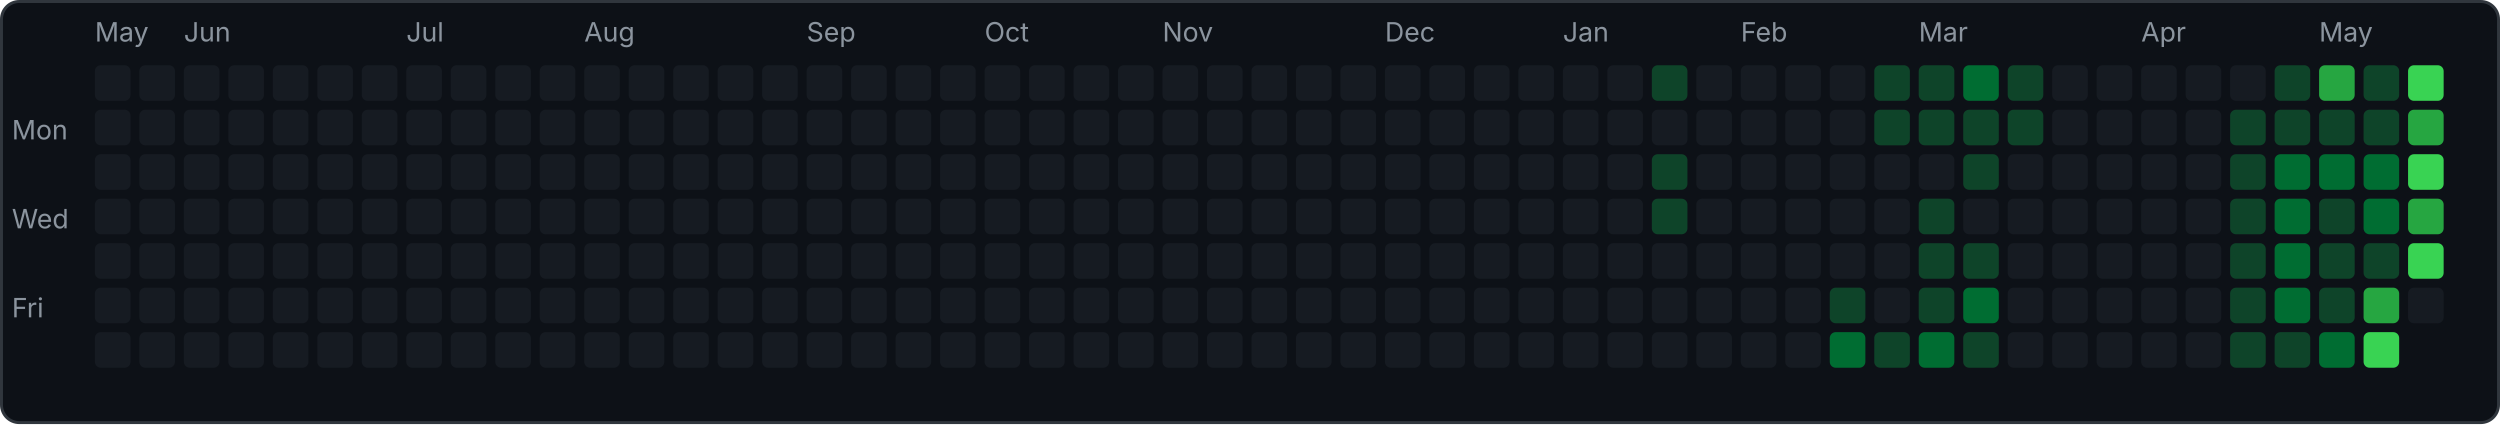
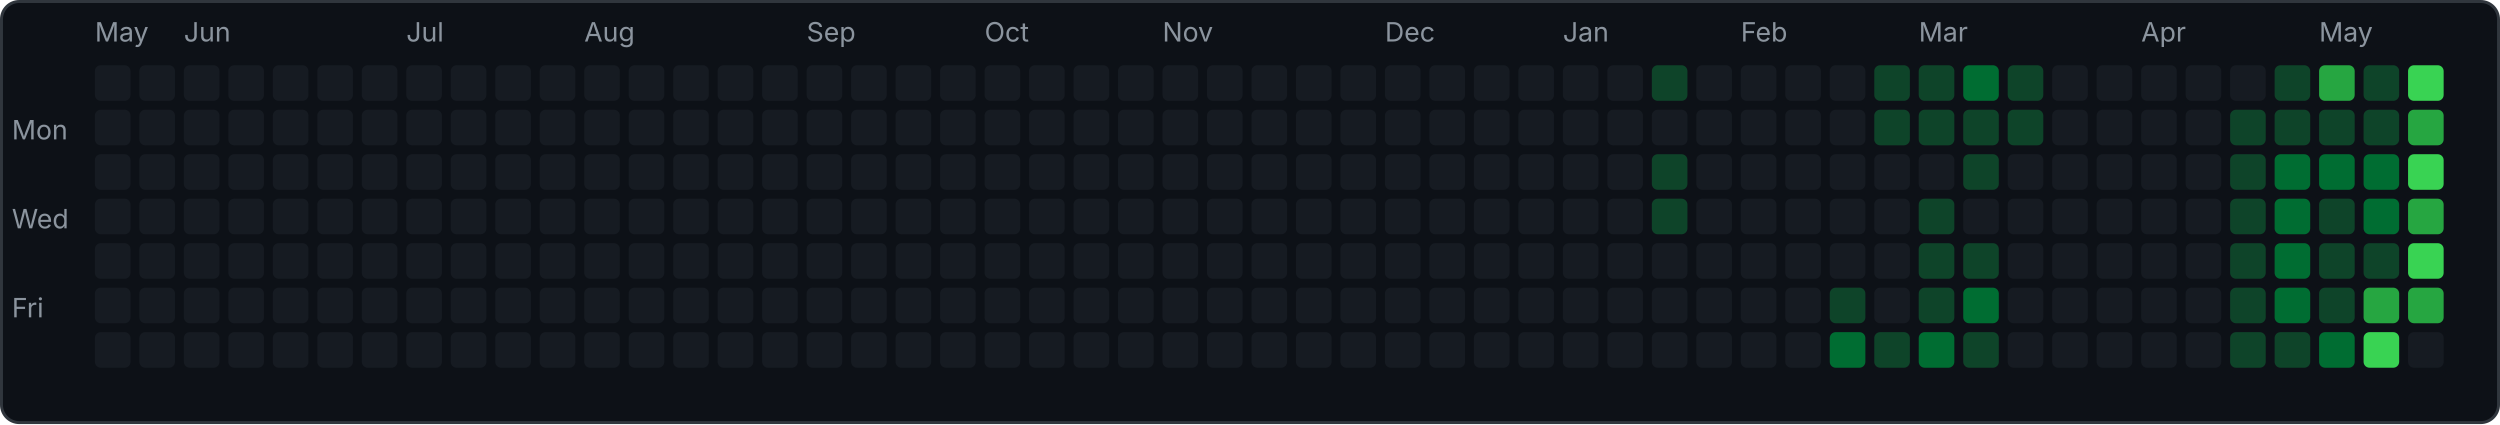
<svg xmlns="http://www.w3.org/2000/svg" width="843" height="143" viewBox="0 0 843 143">
  <rect x="0.5" y="0.5" width="842" height="142" rx="6" fill="#0d1117" stroke="#30363d" />
  <text x="4" y="47" font-family="-apple-system,sans-serif" font-size="9" fill="#8b949e">Mon</text>
  <text x="4" y="77" font-family="-apple-system,sans-serif" font-size="9" fill="#8b949e">Wed</text>
  <text x="4" y="107" font-family="-apple-system,sans-serif" font-size="9" fill="#8b949e">Fri</text>
  <rect x="32" y="22" width="12" height="12" rx="2" fill="#161b22" />
  <rect x="32" y="37" width="12" height="12" rx="2" fill="#161b22" />
  <rect x="32" y="52" width="12" height="12" rx="2" fill="#161b22" />
  <rect x="32" y="67" width="12" height="12" rx="2" fill="#161b22" />
  <rect x="32" y="82" width="12" height="12" rx="2" fill="#161b22" />
  <rect x="32" y="97" width="12" height="12" rx="2" fill="#161b22" />
  <rect x="32" y="112" width="12" height="12" rx="2" fill="#161b22" />
  <text x="32" y="14" font-family="-apple-system,sans-serif" font-size="9" fill="#8b949e">May</text>
  <rect x="47" y="22" width="12" height="12" rx="2" fill="#161b22" />
  <rect x="47" y="37" width="12" height="12" rx="2" fill="#161b22" />
  <rect x="47" y="52" width="12" height="12" rx="2" fill="#161b22" />
  <rect x="47" y="67" width="12" height="12" rx="2" fill="#161b22" />
  <rect x="47" y="82" width="12" height="12" rx="2" fill="#161b22" />
  <rect x="47" y="97" width="12" height="12" rx="2" fill="#161b22" />
  <rect x="47" y="112" width="12" height="12" rx="2" fill="#161b22" />
  <rect x="62" y="22" width="12" height="12" rx="2" fill="#161b22" />
  <rect x="62" y="37" width="12" height="12" rx="2" fill="#161b22" />
  <rect x="62" y="52" width="12" height="12" rx="2" fill="#161b22" />
  <rect x="62" y="67" width="12" height="12" rx="2" fill="#161b22" />
  <rect x="62" y="82" width="12" height="12" rx="2" fill="#161b22" />
  <rect x="62" y="97" width="12" height="12" rx="2" fill="#161b22" />
  <rect x="62" y="112" width="12" height="12" rx="2" fill="#161b22" />
  <text x="62" y="14" font-family="-apple-system,sans-serif" font-size="9" fill="#8b949e">Jun</text>
  <rect x="77" y="22" width="12" height="12" rx="2" fill="#161b22" />
  <rect x="77" y="37" width="12" height="12" rx="2" fill="#161b22" />
  <rect x="77" y="52" width="12" height="12" rx="2" fill="#161b22" />
  <rect x="77" y="67" width="12" height="12" rx="2" fill="#161b22" />
  <rect x="77" y="82" width="12" height="12" rx="2" fill="#161b22" />
  <rect x="77" y="97" width="12" height="12" rx="2" fill="#161b22" />
  <rect x="77" y="112" width="12" height="12" rx="2" fill="#161b22" />
  <rect x="92" y="22" width="12" height="12" rx="2" fill="#161b22" />
  <rect x="92" y="37" width="12" height="12" rx="2" fill="#161b22" />
  <rect x="92" y="52" width="12" height="12" rx="2" fill="#161b22" />
  <rect x="92" y="67" width="12" height="12" rx="2" fill="#161b22" />
  <rect x="92" y="82" width="12" height="12" rx="2" fill="#161b22" />
  <rect x="92" y="97" width="12" height="12" rx="2" fill="#161b22" />
  <rect x="92" y="112" width="12" height="12" rx="2" fill="#161b22" />
  <rect x="107" y="22" width="12" height="12" rx="2" fill="#161b22" />
  <rect x="107" y="37" width="12" height="12" rx="2" fill="#161b22" />
  <rect x="107" y="52" width="12" height="12" rx="2" fill="#161b22" />
  <rect x="107" y="67" width="12" height="12" rx="2" fill="#161b22" />
  <rect x="107" y="82" width="12" height="12" rx="2" fill="#161b22" />
  <rect x="107" y="97" width="12" height="12" rx="2" fill="#161b22" />
  <rect x="107" y="112" width="12" height="12" rx="2" fill="#161b22" />
  <rect x="122" y="22" width="12" height="12" rx="2" fill="#161b22" />
  <rect x="122" y="37" width="12" height="12" rx="2" fill="#161b22" />
  <rect x="122" y="52" width="12" height="12" rx="2" fill="#161b22" />
  <rect x="122" y="67" width="12" height="12" rx="2" fill="#161b22" />
  <rect x="122" y="82" width="12" height="12" rx="2" fill="#161b22" />
  <rect x="122" y="97" width="12" height="12" rx="2" fill="#161b22" />
  <rect x="122" y="112" width="12" height="12" rx="2" fill="#161b22" />
  <rect x="137" y="22" width="12" height="12" rx="2" fill="#161b22" />
  <rect x="137" y="37" width="12" height="12" rx="2" fill="#161b22" />
  <rect x="137" y="52" width="12" height="12" rx="2" fill="#161b22" />
  <rect x="137" y="67" width="12" height="12" rx="2" fill="#161b22" />
  <rect x="137" y="82" width="12" height="12" rx="2" fill="#161b22" />
  <rect x="137" y="97" width="12" height="12" rx="2" fill="#161b22" />
  <rect x="137" y="112" width="12" height="12" rx="2" fill="#161b22" />
  <text x="137" y="14" font-family="-apple-system,sans-serif" font-size="9" fill="#8b949e">Jul</text>
  <rect x="152" y="22" width="12" height="12" rx="2" fill="#161b22" />
  <rect x="152" y="37" width="12" height="12" rx="2" fill="#161b22" />
  <rect x="152" y="52" width="12" height="12" rx="2" fill="#161b22" />
  <rect x="152" y="67" width="12" height="12" rx="2" fill="#161b22" />
  <rect x="152" y="82" width="12" height="12" rx="2" fill="#161b22" />
  <rect x="152" y="97" width="12" height="12" rx="2" fill="#161b22" />
  <rect x="152" y="112" width="12" height="12" rx="2" fill="#161b22" />
  <rect x="167" y="22" width="12" height="12" rx="2" fill="#161b22" />
  <rect x="167" y="37" width="12" height="12" rx="2" fill="#161b22" />
  <rect x="167" y="52" width="12" height="12" rx="2" fill="#161b22" />
  <rect x="167" y="67" width="12" height="12" rx="2" fill="#161b22" />
  <rect x="167" y="82" width="12" height="12" rx="2" fill="#161b22" />
  <rect x="167" y="97" width="12" height="12" rx="2" fill="#161b22" />
  <rect x="167" y="112" width="12" height="12" rx="2" fill="#161b22" />
  <rect x="182" y="22" width="12" height="12" rx="2" fill="#161b22" />
  <rect x="182" y="37" width="12" height="12" rx="2" fill="#161b22" />
  <rect x="182" y="52" width="12" height="12" rx="2" fill="#161b22" />
  <rect x="182" y="67" width="12" height="12" rx="2" fill="#161b22" />
  <rect x="182" y="82" width="12" height="12" rx="2" fill="#161b22" />
  <rect x="182" y="97" width="12" height="12" rx="2" fill="#161b22" />
  <rect x="182" y="112" width="12" height="12" rx="2" fill="#161b22" />
  <rect x="197" y="22" width="12" height="12" rx="2" fill="#161b22" />
  <rect x="197" y="37" width="12" height="12" rx="2" fill="#161b22" />
  <rect x="197" y="52" width="12" height="12" rx="2" fill="#161b22" />
  <rect x="197" y="67" width="12" height="12" rx="2" fill="#161b22" />
  <rect x="197" y="82" width="12" height="12" rx="2" fill="#161b22" />
  <rect x="197" y="97" width="12" height="12" rx="2" fill="#161b22" />
  <rect x="197" y="112" width="12" height="12" rx="2" fill="#161b22" />
  <text x="197" y="14" font-family="-apple-system,sans-serif" font-size="9" fill="#8b949e">Aug</text>
  <rect x="212" y="22" width="12" height="12" rx="2" fill="#161b22" />
  <rect x="212" y="37" width="12" height="12" rx="2" fill="#161b22" />
  <rect x="212" y="52" width="12" height="12" rx="2" fill="#161b22" />
  <rect x="212" y="67" width="12" height="12" rx="2" fill="#161b22" />
  <rect x="212" y="82" width="12" height="12" rx="2" fill="#161b22" />
  <rect x="212" y="97" width="12" height="12" rx="2" fill="#161b22" />
  <rect x="212" y="112" width="12" height="12" rx="2" fill="#161b22" />
  <rect x="227" y="22" width="12" height="12" rx="2" fill="#161b22" />
  <rect x="227" y="37" width="12" height="12" rx="2" fill="#161b22" />
  <rect x="227" y="52" width="12" height="12" rx="2" fill="#161b22" />
  <rect x="227" y="67" width="12" height="12" rx="2" fill="#161b22" />
  <rect x="227" y="82" width="12" height="12" rx="2" fill="#161b22" />
  <rect x="227" y="97" width="12" height="12" rx="2" fill="#161b22" />
  <rect x="227" y="112" width="12" height="12" rx="2" fill="#161b22" />
  <rect x="242" y="22" width="12" height="12" rx="2" fill="#161b22" />
  <rect x="242" y="37" width="12" height="12" rx="2" fill="#161b22" />
  <rect x="242" y="52" width="12" height="12" rx="2" fill="#161b22" />
  <rect x="242" y="67" width="12" height="12" rx="2" fill="#161b22" />
  <rect x="242" y="82" width="12" height="12" rx="2" fill="#161b22" />
  <rect x="242" y="97" width="12" height="12" rx="2" fill="#161b22" />
  <rect x="242" y="112" width="12" height="12" rx="2" fill="#161b22" />
  <rect x="257" y="22" width="12" height="12" rx="2" fill="#161b22" />
  <rect x="257" y="37" width="12" height="12" rx="2" fill="#161b22" />
  <rect x="257" y="52" width="12" height="12" rx="2" fill="#161b22" />
  <rect x="257" y="67" width="12" height="12" rx="2" fill="#161b22" />
  <rect x="257" y="82" width="12" height="12" rx="2" fill="#161b22" />
  <rect x="257" y="97" width="12" height="12" rx="2" fill="#161b22" />
  <rect x="257" y="112" width="12" height="12" rx="2" fill="#161b22" />
  <rect x="272" y="22" width="12" height="12" rx="2" fill="#161b22" />
  <rect x="272" y="37" width="12" height="12" rx="2" fill="#161b22" />
  <rect x="272" y="52" width="12" height="12" rx="2" fill="#161b22" />
  <rect x="272" y="67" width="12" height="12" rx="2" fill="#161b22" />
  <rect x="272" y="82" width="12" height="12" rx="2" fill="#161b22" />
  <rect x="272" y="97" width="12" height="12" rx="2" fill="#161b22" />
  <rect x="272" y="112" width="12" height="12" rx="2" fill="#161b22" />
  <text x="272" y="14" font-family="-apple-system,sans-serif" font-size="9" fill="#8b949e">Sep</text>
  <rect x="287" y="22" width="12" height="12" rx="2" fill="#161b22" />
  <rect x="287" y="37" width="12" height="12" rx="2" fill="#161b22" />
  <rect x="287" y="52" width="12" height="12" rx="2" fill="#161b22" />
  <rect x="287" y="67" width="12" height="12" rx="2" fill="#161b22" />
  <rect x="287" y="82" width="12" height="12" rx="2" fill="#161b22" />
  <rect x="287" y="97" width="12" height="12" rx="2" fill="#161b22" />
  <rect x="287" y="112" width="12" height="12" rx="2" fill="#161b22" />
  <rect x="302" y="22" width="12" height="12" rx="2" fill="#161b22" />
  <rect x="302" y="37" width="12" height="12" rx="2" fill="#161b22" />
  <rect x="302" y="52" width="12" height="12" rx="2" fill="#161b22" />
  <rect x="302" y="67" width="12" height="12" rx="2" fill="#161b22" />
  <rect x="302" y="82" width="12" height="12" rx="2" fill="#161b22" />
  <rect x="302" y="97" width="12" height="12" rx="2" fill="#161b22" />
  <rect x="302" y="112" width="12" height="12" rx="2" fill="#161b22" />
  <rect x="317" y="22" width="12" height="12" rx="2" fill="#161b22" />
  <rect x="317" y="37" width="12" height="12" rx="2" fill="#161b22" />
  <rect x="317" y="52" width="12" height="12" rx="2" fill="#161b22" />
  <rect x="317" y="67" width="12" height="12" rx="2" fill="#161b22" />
  <rect x="317" y="82" width="12" height="12" rx="2" fill="#161b22" />
  <rect x="317" y="97" width="12" height="12" rx="2" fill="#161b22" />
  <rect x="317" y="112" width="12" height="12" rx="2" fill="#161b22" />
  <rect x="332" y="22" width="12" height="12" rx="2" fill="#161b22" />
  <rect x="332" y="37" width="12" height="12" rx="2" fill="#161b22" />
  <rect x="332" y="52" width="12" height="12" rx="2" fill="#161b22" />
  <rect x="332" y="67" width="12" height="12" rx="2" fill="#161b22" />
  <rect x="332" y="82" width="12" height="12" rx="2" fill="#161b22" />
  <rect x="332" y="97" width="12" height="12" rx="2" fill="#161b22" />
  <rect x="332" y="112" width="12" height="12" rx="2" fill="#161b22" />
  <text x="332" y="14" font-family="-apple-system,sans-serif" font-size="9" fill="#8b949e">Oct</text>
  <rect x="347" y="22" width="12" height="12" rx="2" fill="#161b22" />
  <rect x="347" y="37" width="12" height="12" rx="2" fill="#161b22" />
  <rect x="347" y="52" width="12" height="12" rx="2" fill="#161b22" />
  <rect x="347" y="67" width="12" height="12" rx="2" fill="#161b22" />
  <rect x="347" y="82" width="12" height="12" rx="2" fill="#161b22" />
  <rect x="347" y="97" width="12" height="12" rx="2" fill="#161b22" />
  <rect x="347" y="112" width="12" height="12" rx="2" fill="#161b22" />
  <rect x="362" y="22" width="12" height="12" rx="2" fill="#161b22" />
  <rect x="362" y="37" width="12" height="12" rx="2" fill="#161b22" />
  <rect x="362" y="52" width="12" height="12" rx="2" fill="#161b22" />
  <rect x="362" y="67" width="12" height="12" rx="2" fill="#161b22" />
  <rect x="362" y="82" width="12" height="12" rx="2" fill="#161b22" />
  <rect x="362" y="97" width="12" height="12" rx="2" fill="#161b22" />
  <rect x="362" y="112" width="12" height="12" rx="2" fill="#161b22" />
  <rect x="377" y="22" width="12" height="12" rx="2" fill="#161b22" />
  <rect x="377" y="37" width="12" height="12" rx="2" fill="#161b22" />
  <rect x="377" y="52" width="12" height="12" rx="2" fill="#161b22" />
  <rect x="377" y="67" width="12" height="12" rx="2" fill="#161b22" />
  <rect x="377" y="82" width="12" height="12" rx="2" fill="#161b22" />
  <rect x="377" y="97" width="12" height="12" rx="2" fill="#161b22" />
  <rect x="377" y="112" width="12" height="12" rx="2" fill="#161b22" />
  <rect x="392" y="22" width="12" height="12" rx="2" fill="#161b22" />
  <rect x="392" y="37" width="12" height="12" rx="2" fill="#161b22" />
  <rect x="392" y="52" width="12" height="12" rx="2" fill="#161b22" />
  <rect x="392" y="67" width="12" height="12" rx="2" fill="#161b22" />
  <rect x="392" y="82" width="12" height="12" rx="2" fill="#161b22" />
  <rect x="392" y="97" width="12" height="12" rx="2" fill="#161b22" />
  <rect x="392" y="112" width="12" height="12" rx="2" fill="#161b22" />
  <text x="392" y="14" font-family="-apple-system,sans-serif" font-size="9" fill="#8b949e">Nov</text>
  <rect x="407" y="22" width="12" height="12" rx="2" fill="#161b22" />
  <rect x="407" y="37" width="12" height="12" rx="2" fill="#161b22" />
  <rect x="407" y="52" width="12" height="12" rx="2" fill="#161b22" />
  <rect x="407" y="67" width="12" height="12" rx="2" fill="#161b22" />
  <rect x="407" y="82" width="12" height="12" rx="2" fill="#161b22" />
  <rect x="407" y="97" width="12" height="12" rx="2" fill="#161b22" />
  <rect x="407" y="112" width="12" height="12" rx="2" fill="#161b22" />
  <rect x="422" y="22" width="12" height="12" rx="2" fill="#161b22" />
  <rect x="422" y="37" width="12" height="12" rx="2" fill="#161b22" />
  <rect x="422" y="52" width="12" height="12" rx="2" fill="#161b22" />
  <rect x="422" y="67" width="12" height="12" rx="2" fill="#161b22" />
  <rect x="422" y="82" width="12" height="12" rx="2" fill="#161b22" />
  <rect x="422" y="97" width="12" height="12" rx="2" fill="#161b22" />
  <rect x="422" y="112" width="12" height="12" rx="2" fill="#161b22" />
  <rect x="437" y="22" width="12" height="12" rx="2" fill="#161b22" />
  <rect x="437" y="37" width="12" height="12" rx="2" fill="#161b22" />
  <rect x="437" y="52" width="12" height="12" rx="2" fill="#161b22" />
  <rect x="437" y="67" width="12" height="12" rx="2" fill="#161b22" />
  <rect x="437" y="82" width="12" height="12" rx="2" fill="#161b22" />
  <rect x="437" y="97" width="12" height="12" rx="2" fill="#161b22" />
  <rect x="437" y="112" width="12" height="12" rx="2" fill="#161b22" />
  <rect x="452" y="22" width="12" height="12" rx="2" fill="#161b22" />
  <rect x="452" y="37" width="12" height="12" rx="2" fill="#161b22" />
  <rect x="452" y="52" width="12" height="12" rx="2" fill="#161b22" />
  <rect x="452" y="67" width="12" height="12" rx="2" fill="#161b22" />
  <rect x="452" y="82" width="12" height="12" rx="2" fill="#161b22" />
  <rect x="452" y="97" width="12" height="12" rx="2" fill="#161b22" />
  <rect x="452" y="112" width="12" height="12" rx="2" fill="#161b22" />
  <rect x="467" y="22" width="12" height="12" rx="2" fill="#161b22" />
  <rect x="467" y="37" width="12" height="12" rx="2" fill="#161b22" />
  <rect x="467" y="52" width="12" height="12" rx="2" fill="#161b22" />
  <rect x="467" y="67" width="12" height="12" rx="2" fill="#161b22" />
  <rect x="467" y="82" width="12" height="12" rx="2" fill="#161b22" />
  <rect x="467" y="97" width="12" height="12" rx="2" fill="#161b22" />
  <rect x="467" y="112" width="12" height="12" rx="2" fill="#161b22" />
  <text x="467" y="14" font-family="-apple-system,sans-serif" font-size="9" fill="#8b949e">Dec</text>
  <rect x="482" y="22" width="12" height="12" rx="2" fill="#161b22" />
  <rect x="482" y="37" width="12" height="12" rx="2" fill="#161b22" />
  <rect x="482" y="52" width="12" height="12" rx="2" fill="#161b22" />
  <rect x="482" y="67" width="12" height="12" rx="2" fill="#161b22" />
  <rect x="482" y="82" width="12" height="12" rx="2" fill="#161b22" />
  <rect x="482" y="97" width="12" height="12" rx="2" fill="#161b22" />
  <rect x="482" y="112" width="12" height="12" rx="2" fill="#161b22" />
  <rect x="497" y="22" width="12" height="12" rx="2" fill="#161b22" />
  <rect x="497" y="37" width="12" height="12" rx="2" fill="#161b22" />
  <rect x="497" y="52" width="12" height="12" rx="2" fill="#161b22" />
  <rect x="497" y="67" width="12" height="12" rx="2" fill="#161b22" />
  <rect x="497" y="82" width="12" height="12" rx="2" fill="#161b22" />
  <rect x="497" y="97" width="12" height="12" rx="2" fill="#161b22" />
  <rect x="497" y="112" width="12" height="12" rx="2" fill="#161b22" />
  <rect x="512" y="22" width="12" height="12" rx="2" fill="#161b22" />
  <rect x="512" y="37" width="12" height="12" rx="2" fill="#161b22" />
  <rect x="512" y="52" width="12" height="12" rx="2" fill="#161b22" />
  <rect x="512" y="67" width="12" height="12" rx="2" fill="#161b22" />
  <rect x="512" y="82" width="12" height="12" rx="2" fill="#161b22" />
  <rect x="512" y="97" width="12" height="12" rx="2" fill="#161b22" />
  <rect x="512" y="112" width="12" height="12" rx="2" fill="#161b22" />
  <rect x="527" y="22" width="12" height="12" rx="2" fill="#161b22" />
  <rect x="527" y="37" width="12" height="12" rx="2" fill="#161b22" />
  <rect x="527" y="52" width="12" height="12" rx="2" fill="#161b22" />
  <rect x="527" y="67" width="12" height="12" rx="2" fill="#161b22" />
  <rect x="527" y="82" width="12" height="12" rx="2" fill="#161b22" />
  <rect x="527" y="97" width="12" height="12" rx="2" fill="#161b22" />
  <rect x="527" y="112" width="12" height="12" rx="2" fill="#161b22" />
  <text x="527" y="14" font-family="-apple-system,sans-serif" font-size="9" fill="#8b949e">Jan</text>
  <rect x="542" y="22" width="12" height="12" rx="2" fill="#161b22" />
  <rect x="542" y="37" width="12" height="12" rx="2" fill="#161b22" />
  <rect x="542" y="52" width="12" height="12" rx="2" fill="#161b22" />
  <rect x="542" y="67" width="12" height="12" rx="2" fill="#161b22" />
  <rect x="542" y="82" width="12" height="12" rx="2" fill="#161b22" />
  <rect x="542" y="97" width="12" height="12" rx="2" fill="#161b22" />
  <rect x="542" y="112" width="12" height="12" rx="2" fill="#161b22" />
  <rect x="557" y="22" width="12" height="12" rx="2" fill="#0e4429" />
  <rect x="557" y="37" width="12" height="12" rx="2" fill="#161b22" />
  <rect x="557" y="52" width="12" height="12" rx="2" fill="#0e4429" />
  <rect x="557" y="67" width="12" height="12" rx="2" fill="#0e4429" />
  <rect x="557" y="82" width="12" height="12" rx="2" fill="#161b22" />
  <rect x="557" y="97" width="12" height="12" rx="2" fill="#161b22" />
  <rect x="557" y="112" width="12" height="12" rx="2" fill="#161b22" />
  <rect x="572" y="22" width="12" height="12" rx="2" fill="#161b22" />
  <rect x="572" y="37" width="12" height="12" rx="2" fill="#161b22" />
  <rect x="572" y="52" width="12" height="12" rx="2" fill="#161b22" />
  <rect x="572" y="67" width="12" height="12" rx="2" fill="#161b22" />
  <rect x="572" y="82" width="12" height="12" rx="2" fill="#161b22" />
  <rect x="572" y="97" width="12" height="12" rx="2" fill="#161b22" />
  <rect x="572" y="112" width="12" height="12" rx="2" fill="#161b22" />
  <rect x="587" y="22" width="12" height="12" rx="2" fill="#161b22" />
  <rect x="587" y="37" width="12" height="12" rx="2" fill="#161b22" />
  <rect x="587" y="52" width="12" height="12" rx="2" fill="#161b22" />
  <rect x="587" y="67" width="12" height="12" rx="2" fill="#161b22" />
  <rect x="587" y="82" width="12" height="12" rx="2" fill="#161b22" />
  <rect x="587" y="97" width="12" height="12" rx="2" fill="#161b22" />
  <rect x="587" y="112" width="12" height="12" rx="2" fill="#161b22" />
  <text x="587" y="14" font-family="-apple-system,sans-serif" font-size="9" fill="#8b949e">Feb</text>
  <rect x="602" y="22" width="12" height="12" rx="2" fill="#161b22" />
  <rect x="602" y="37" width="12" height="12" rx="2" fill="#161b22" />
  <rect x="602" y="52" width="12" height="12" rx="2" fill="#161b22" />
  <rect x="602" y="67" width="12" height="12" rx="2" fill="#161b22" />
  <rect x="602" y="82" width="12" height="12" rx="2" fill="#161b22" />
  <rect x="602" y="97" width="12" height="12" rx="2" fill="#161b22" />
  <rect x="602" y="112" width="12" height="12" rx="2" fill="#161b22" />
  <rect x="617" y="22" width="12" height="12" rx="2" fill="#161b22" />
  <rect x="617" y="37" width="12" height="12" rx="2" fill="#161b22" />
  <rect x="617" y="52" width="12" height="12" rx="2" fill="#161b22" />
  <rect x="617" y="67" width="12" height="12" rx="2" fill="#161b22" />
  <rect x="617" y="82" width="12" height="12" rx="2" fill="#161b22" />
  <rect x="617" y="97" width="12" height="12" rx="2" fill="#0e4429" />
  <rect x="617" y="112" width="12" height="12" rx="2" fill="#006d32" />
  <rect x="632" y="22" width="12" height="12" rx="2" fill="#0e4429" />
  <rect x="632" y="37" width="12" height="12" rx="2" fill="#0e4429" />
  <rect x="632" y="52" width="12" height="12" rx="2" fill="#161b22" />
  <rect x="632" y="67" width="12" height="12" rx="2" fill="#161b22" />
  <rect x="632" y="82" width="12" height="12" rx="2" fill="#161b22" />
  <rect x="632" y="97" width="12" height="12" rx="2" fill="#161b22" />
  <rect x="632" y="112" width="12" height="12" rx="2" fill="#0e4429" />
  <rect x="647" y="22" width="12" height="12" rx="2" fill="#0e4429" />
  <rect x="647" y="37" width="12" height="12" rx="2" fill="#0e4429" />
  <rect x="647" y="52" width="12" height="12" rx="2" fill="#161b22" />
  <rect x="647" y="67" width="12" height="12" rx="2" fill="#0e4429" />
  <rect x="647" y="82" width="12" height="12" rx="2" fill="#0e4429" />
  <rect x="647" y="97" width="12" height="12" rx="2" fill="#0e4429" />
  <rect x="647" y="112" width="12" height="12" rx="2" fill="#006d32" />
  <text x="647" y="14" font-family="-apple-system,sans-serif" font-size="9" fill="#8b949e">Mar</text>
  <rect x="662" y="22" width="12" height="12" rx="2" fill="#006d32" />
  <rect x="662" y="37" width="12" height="12" rx="2" fill="#0e4429" />
  <rect x="662" y="52" width="12" height="12" rx="2" fill="#0e4429" />
  <rect x="662" y="67" width="12" height="12" rx="2" fill="#161b22" />
  <rect x="662" y="82" width="12" height="12" rx="2" fill="#0e4429" />
  <rect x="662" y="97" width="12" height="12" rx="2" fill="#006d32" />
  <rect x="662" y="112" width="12" height="12" rx="2" fill="#0e4429" />
  <rect x="677" y="22" width="12" height="12" rx="2" fill="#0e4429" />
  <rect x="677" y="37" width="12" height="12" rx="2" fill="#0e4429" />
  <rect x="677" y="52" width="12" height="12" rx="2" fill="#161b22" />
  <rect x="677" y="67" width="12" height="12" rx="2" fill="#161b22" />
  <rect x="677" y="82" width="12" height="12" rx="2" fill="#161b22" />
  <rect x="677" y="97" width="12" height="12" rx="2" fill="#161b22" />
  <rect x="677" y="112" width="12" height="12" rx="2" fill="#161b22" />
  <rect x="692" y="22" width="12" height="12" rx="2" fill="#161b22" />
  <rect x="692" y="37" width="12" height="12" rx="2" fill="#161b22" />
  <rect x="692" y="52" width="12" height="12" rx="2" fill="#161b22" />
  <rect x="692" y="67" width="12" height="12" rx="2" fill="#161b22" />
  <rect x="692" y="82" width="12" height="12" rx="2" fill="#161b22" />
  <rect x="692" y="97" width="12" height="12" rx="2" fill="#161b22" />
  <rect x="692" y="112" width="12" height="12" rx="2" fill="#161b22" />
  <rect x="707" y="22" width="12" height="12" rx="2" fill="#161b22" />
  <rect x="707" y="37" width="12" height="12" rx="2" fill="#161b22" />
  <rect x="707" y="52" width="12" height="12" rx="2" fill="#161b22" />
  <rect x="707" y="67" width="12" height="12" rx="2" fill="#161b22" />
  <rect x="707" y="82" width="12" height="12" rx="2" fill="#161b22" />
  <rect x="707" y="97" width="12" height="12" rx="2" fill="#161b22" />
  <rect x="707" y="112" width="12" height="12" rx="2" fill="#161b22" />
  <rect x="722" y="22" width="12" height="12" rx="2" fill="#161b22" />
  <rect x="722" y="37" width="12" height="12" rx="2" fill="#161b22" />
  <rect x="722" y="52" width="12" height="12" rx="2" fill="#161b22" />
  <rect x="722" y="67" width="12" height="12" rx="2" fill="#161b22" />
  <rect x="722" y="82" width="12" height="12" rx="2" fill="#161b22" />
  <rect x="722" y="97" width="12" height="12" rx="2" fill="#161b22" />
  <rect x="722" y="112" width="12" height="12" rx="2" fill="#161b22" />
  <text x="722" y="14" font-family="-apple-system,sans-serif" font-size="9" fill="#8b949e">Apr</text>
  <rect x="737" y="22" width="12" height="12" rx="2" fill="#161b22" />
  <rect x="737" y="37" width="12" height="12" rx="2" fill="#161b22" />
  <rect x="737" y="52" width="12" height="12" rx="2" fill="#161b22" />
  <rect x="737" y="67" width="12" height="12" rx="2" fill="#161b22" />
  <rect x="737" y="82" width="12" height="12" rx="2" fill="#161b22" />
  <rect x="737" y="97" width="12" height="12" rx="2" fill="#161b22" />
  <rect x="737" y="112" width="12" height="12" rx="2" fill="#161b22" />
  <rect x="752" y="22" width="12" height="12" rx="2" fill="#161b22" />
  <rect x="752" y="37" width="12" height="12" rx="2" fill="#0e4429" />
  <rect x="752" y="52" width="12" height="12" rx="2" fill="#0e4429" />
  <rect x="752" y="67" width="12" height="12" rx="2" fill="#0e4429" />
  <rect x="752" y="82" width="12" height="12" rx="2" fill="#0e4429" />
  <rect x="752" y="97" width="12" height="12" rx="2" fill="#0e4429" />
  <rect x="752" y="112" width="12" height="12" rx="2" fill="#0e4429" />
  <rect x="767" y="22" width="12" height="12" rx="2" fill="#0e4429" />
  <rect x="767" y="37" width="12" height="12" rx="2" fill="#0e4429" />
  <rect x="767" y="52" width="12" height="12" rx="2" fill="#006d32" />
  <rect x="767" y="67" width="12" height="12" rx="2" fill="#006d32" />
  <rect x="767" y="82" width="12" height="12" rx="2" fill="#006d32" />
  <rect x="767" y="97" width="12" height="12" rx="2" fill="#006d32" />
  <rect x="767" y="112" width="12" height="12" rx="2" fill="#0e4429" />
  <rect x="782" y="22" width="12" height="12" rx="2" fill="#26a641" />
  <rect x="782" y="37" width="12" height="12" rx="2" fill="#0e4429" />
  <rect x="782" y="52" width="12" height="12" rx="2" fill="#006d32" />
  <rect x="782" y="67" width="12" height="12" rx="2" fill="#0e4429" />
  <rect x="782" y="82" width="12" height="12" rx="2" fill="#0e4429" />
  <rect x="782" y="97" width="12" height="12" rx="2" fill="#0e4429" />
  <rect x="782" y="112" width="12" height="12" rx="2" fill="#006d32" />
  <text x="782" y="14" font-family="-apple-system,sans-serif" font-size="9" fill="#8b949e">May</text>
  <rect x="797" y="22" width="12" height="12" rx="2" fill="#0e4429" />
  <rect x="797" y="37" width="12" height="12" rx="2" fill="#0e4429" />
  <rect x="797" y="52" width="12" height="12" rx="2" fill="#006d32" />
  <rect x="797" y="67" width="12" height="12" rx="2" fill="#006d32" />
  <rect x="797" y="82" width="12" height="12" rx="2" fill="#0e4429" />
  <rect x="797" y="97" width="12" height="12" rx="2" fill="#26a641" />
  <rect x="797" y="112" width="12" height="12" rx="2" fill="#39d353" />
  <rect x="812" y="22" width="12" height="12" rx="2" fill="#39d353" />
  <rect x="812" y="37" width="12" height="12" rx="2" fill="#26a641" />
  <rect x="812" y="52" width="12" height="12" rx="2" fill="#39d353" />
  <rect x="812" y="67" width="12" height="12" rx="2" fill="#26a641" />
  <rect x="812" y="82" width="12" height="12" rx="2" fill="#39d353" />
-   <rect x="812" y="97" width="12" height="12" rx="2" fill="#161b22" />
+   <rect x="812" y="97" width="12" height="12" rx="2" fill="#26a641" />
+   <rect x="812" y="112" width="12" height="12" rx="2" fill="#161b22" />
</svg>
